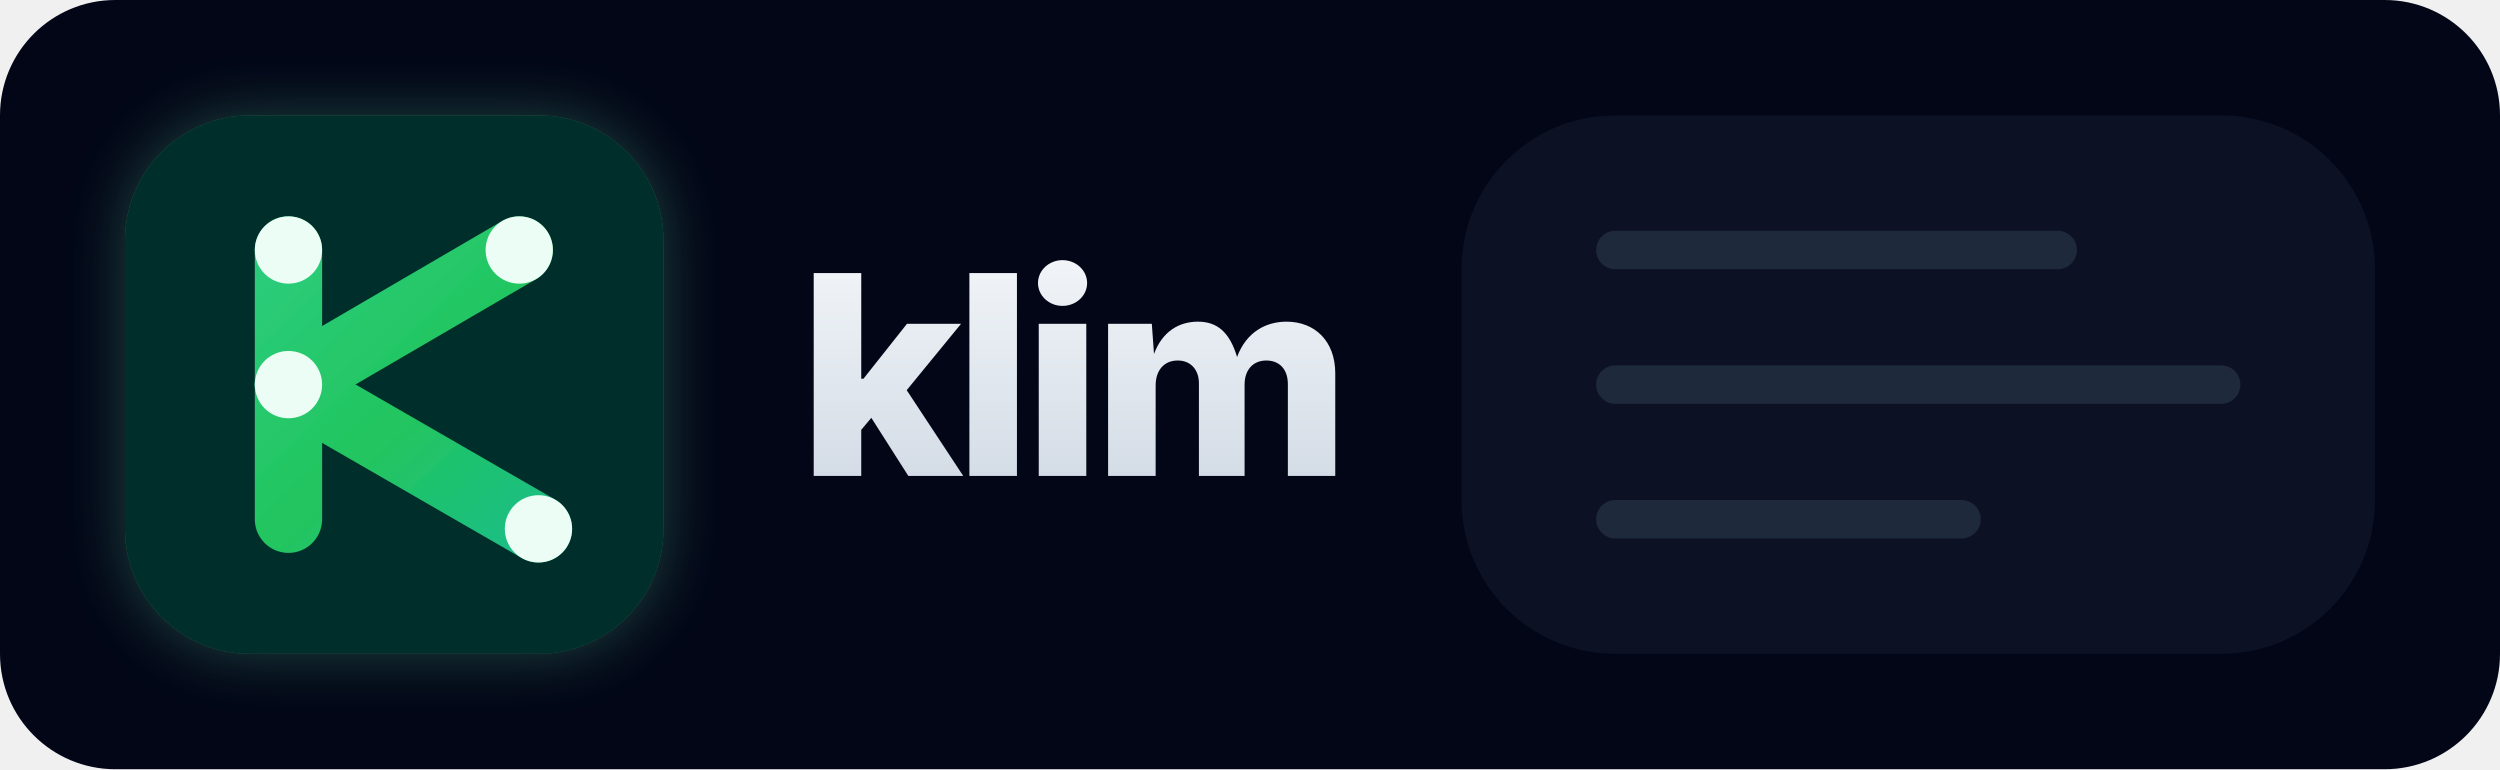
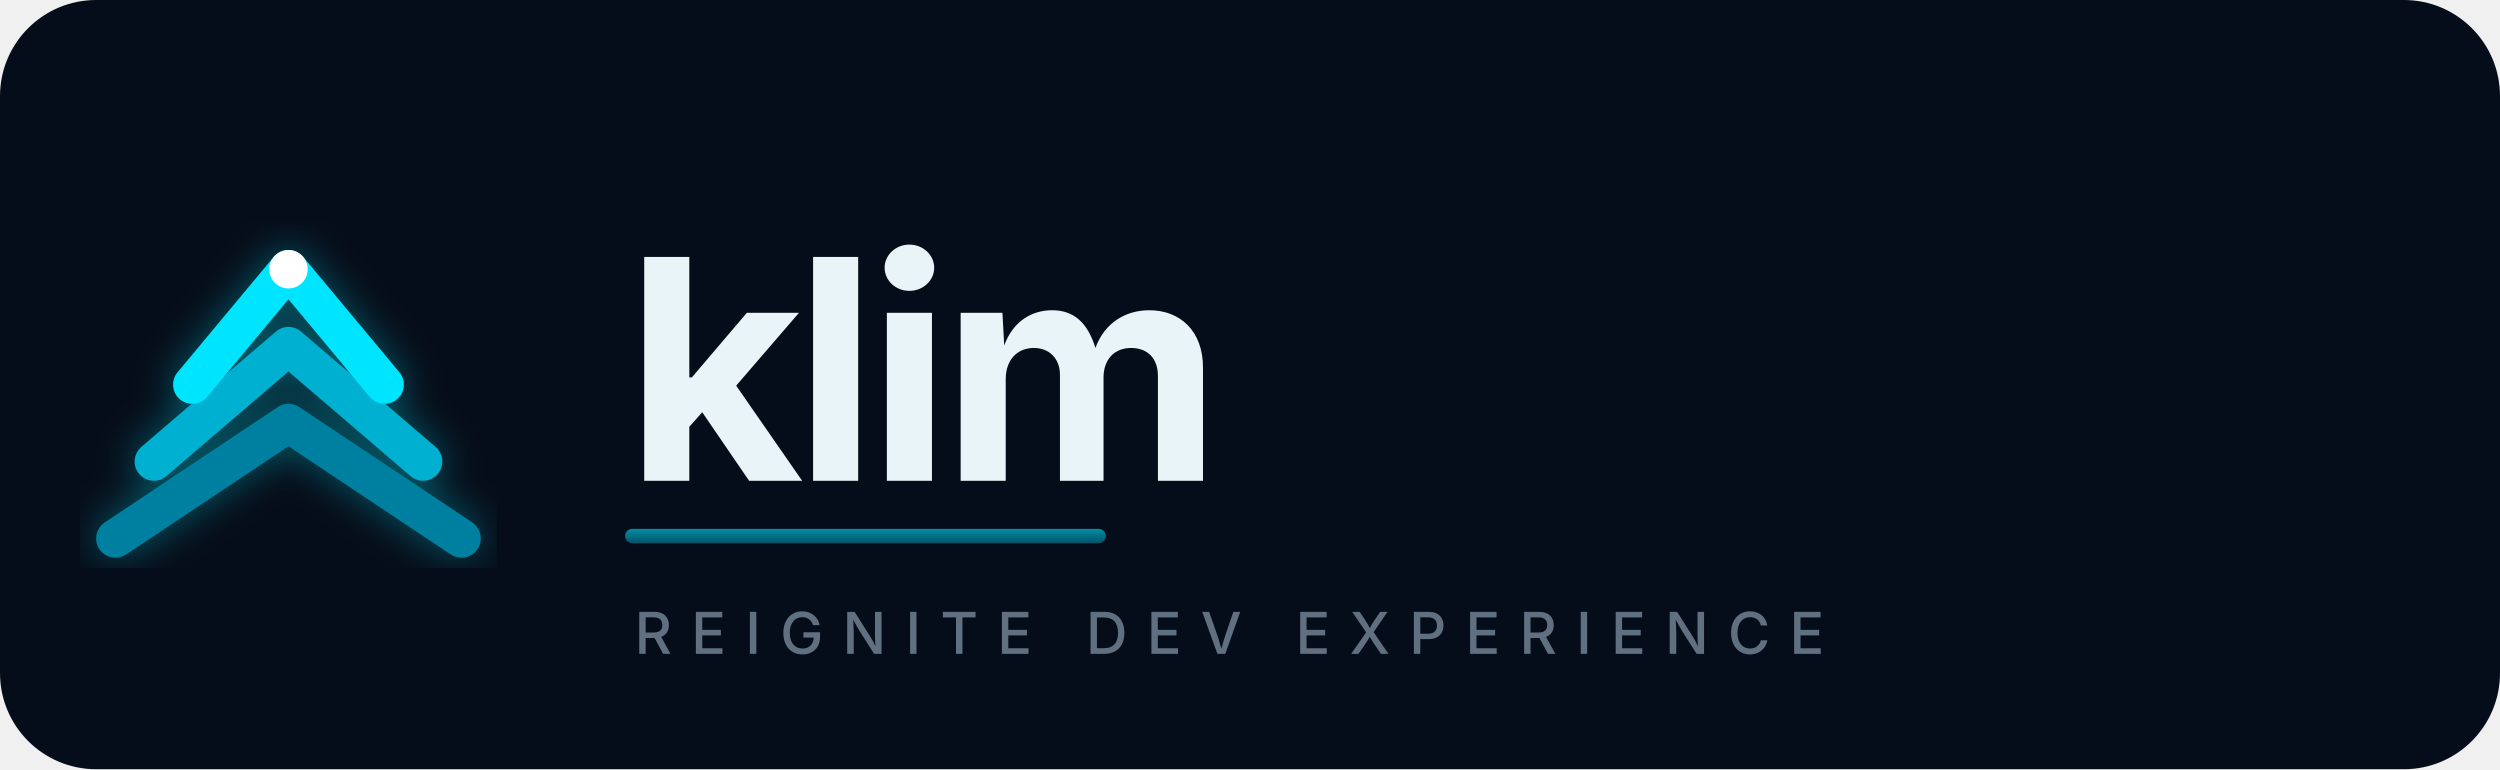
<svg xmlns="http://www.w3.org/2000/svg" viewBox="0 0 520 160" role="img" aria-labelledby="title desc">
  <defs>
-     <linearGradient id="mark" x1="26" y1="24" x2="132" y2="136" gradientUnits="userSpaceOnUse">
-       <stop stop-color="#34d399" />
-       <stop offset="0.55" stop-color="#22c55e" />
-       <stop offset="1" stop-color="#14b8a6" />
+     <linearGradient id="cyan" x1="0" y1="0" x2="0" y2="1">
+       <stop offset="0%" stop-color="#00e5ff" />
+       <stop offset="100%" stop-color="#0080a0" />
    </linearGradient>
-     <linearGradient id="text" x1="166" y1="43" x2="166" y2="113" gradientUnits="userSpaceOnUse">
-       <stop stop-color="#f8fafc" />
-       <stop offset="1" stop-color="#cbd5e1" />
+     <linearGradient id="glow-grad" x1="0" y1="0" x2="1" y2="1">
+       <stop offset="0%" stop-color="#00d9ff" stop-opacity="0.4" />
+       <stop offset="100%" stop-color="#00d9ff" stop-opacity="0" />
    </linearGradient>
-     <filter id="glow" x="-20%" y="-20%" width="140%" height="140%">
-       <feGaussianBlur stdDeviation="6" result="blur" />
-       <feColorMatrix in="blur" type="matrix" values="0 0 0 0 0.13 0 0 0 0 0.77 0 0 0 0 0.37 0 0 0 0.28 0" />
+     <filter id="glow">
+       <feGaussianBlur stdDeviation="4" result="b" />
+       <feColorMatrix in="b" type="matrix" values="0 0 0 0 0 0 0 0 0 0.85 0 0 0 0 1 0 0 0 0.35 0" />
      <feBlend in="SourceGraphic" />
    </filter>
  </defs>
-   <rect width="520" height="160" rx="24" fill="#020617" />
-   <path d="M336 24h126c17.7 0 32 14.3 32 32v48c0 17.7-14.3 32-32 32H336c-17.7 0-32-14.3-32-32V56c0-17.7 14.3-32 32-32Z" fill="#0f172a" opacity="0.7" />
-   <path d="M336 52h92M336 80h126M336 108h72" stroke="#1e293b" stroke-width="8" stroke-linecap="round" />
-   <g filter="url(#glow)">
-     <rect x="26" y="24" width="112" height="112" rx="26" fill="#052e2b" />
-     <path d="M60 108V52" stroke="url(#mark)" stroke-width="14" stroke-linecap="round" />
-     <path d="M60 80 108 52" stroke="url(#mark)" stroke-width="14" stroke-linecap="round" />
-     <path d="M60 80 112 110" stroke="url(#mark)" stroke-width="14" stroke-linecap="round" />
-     <circle cx="60" cy="52" r="7" fill="#ecfdf5" />
-     <circle cx="108" cy="52" r="7" fill="#ecfdf5" />
-     <circle cx="60" cy="80" r="7" fill="#ecfdf5" />
-     <circle cx="112" cy="110" r="7" fill="#ecfdf5" />
+   <rect width="520" height="160" rx="20" fill="#060d1a" />
+   <g transform="translate(60, 80)" filter="url(#glow)">
+     <path d="M-36,32 L0,8 L36,32" fill="none" stroke="#0080a0" stroke-width="8" stroke-linecap="round" stroke-linejoin="round" />
+     <path d="M-28,16 L0,-8 L28,16" fill="none" stroke="#00b0d0" stroke-width="8" stroke-linecap="round" stroke-linejoin="round" />
+     <path d="M-20,0 L0,-24 L20,0" fill="none" stroke="#00e5ff" stroke-width="8" stroke-linecap="round" stroke-linejoin="round" />
+     <circle cx="0" cy="-24" r="4" fill="#fff" />
  </g>
-   <text x="166" y="99" fill="url(#text)" font-family="Inter, Segoe UI, system-ui, sans-serif" font-size="58" font-weight="800" letter-spacing="-2">klim</text>
+   <g fill="#e8f4f8">
+     <text x="130" y="100" font-family="'Inter', 'SF Pro Display', 'Segoe UI', system-ui, sans-serif" font-size="64" font-weight="700" letter-spacing="-2">klim</text>
+   </g>
+   <rect x="130" y="110" width="100" height="3" rx="1.5" fill="url(#cyan)" opacity="0.6" />
+   <text x="132" y="136" font-family="'Inter', 'SF Pro Display', 'Segoe UI', system-ui, sans-serif" font-size="12" font-weight="500" letter-spacing="4" fill="#607080">
+     REIGNITE DEV EXPERIENCE
+   </text>
</svg>
